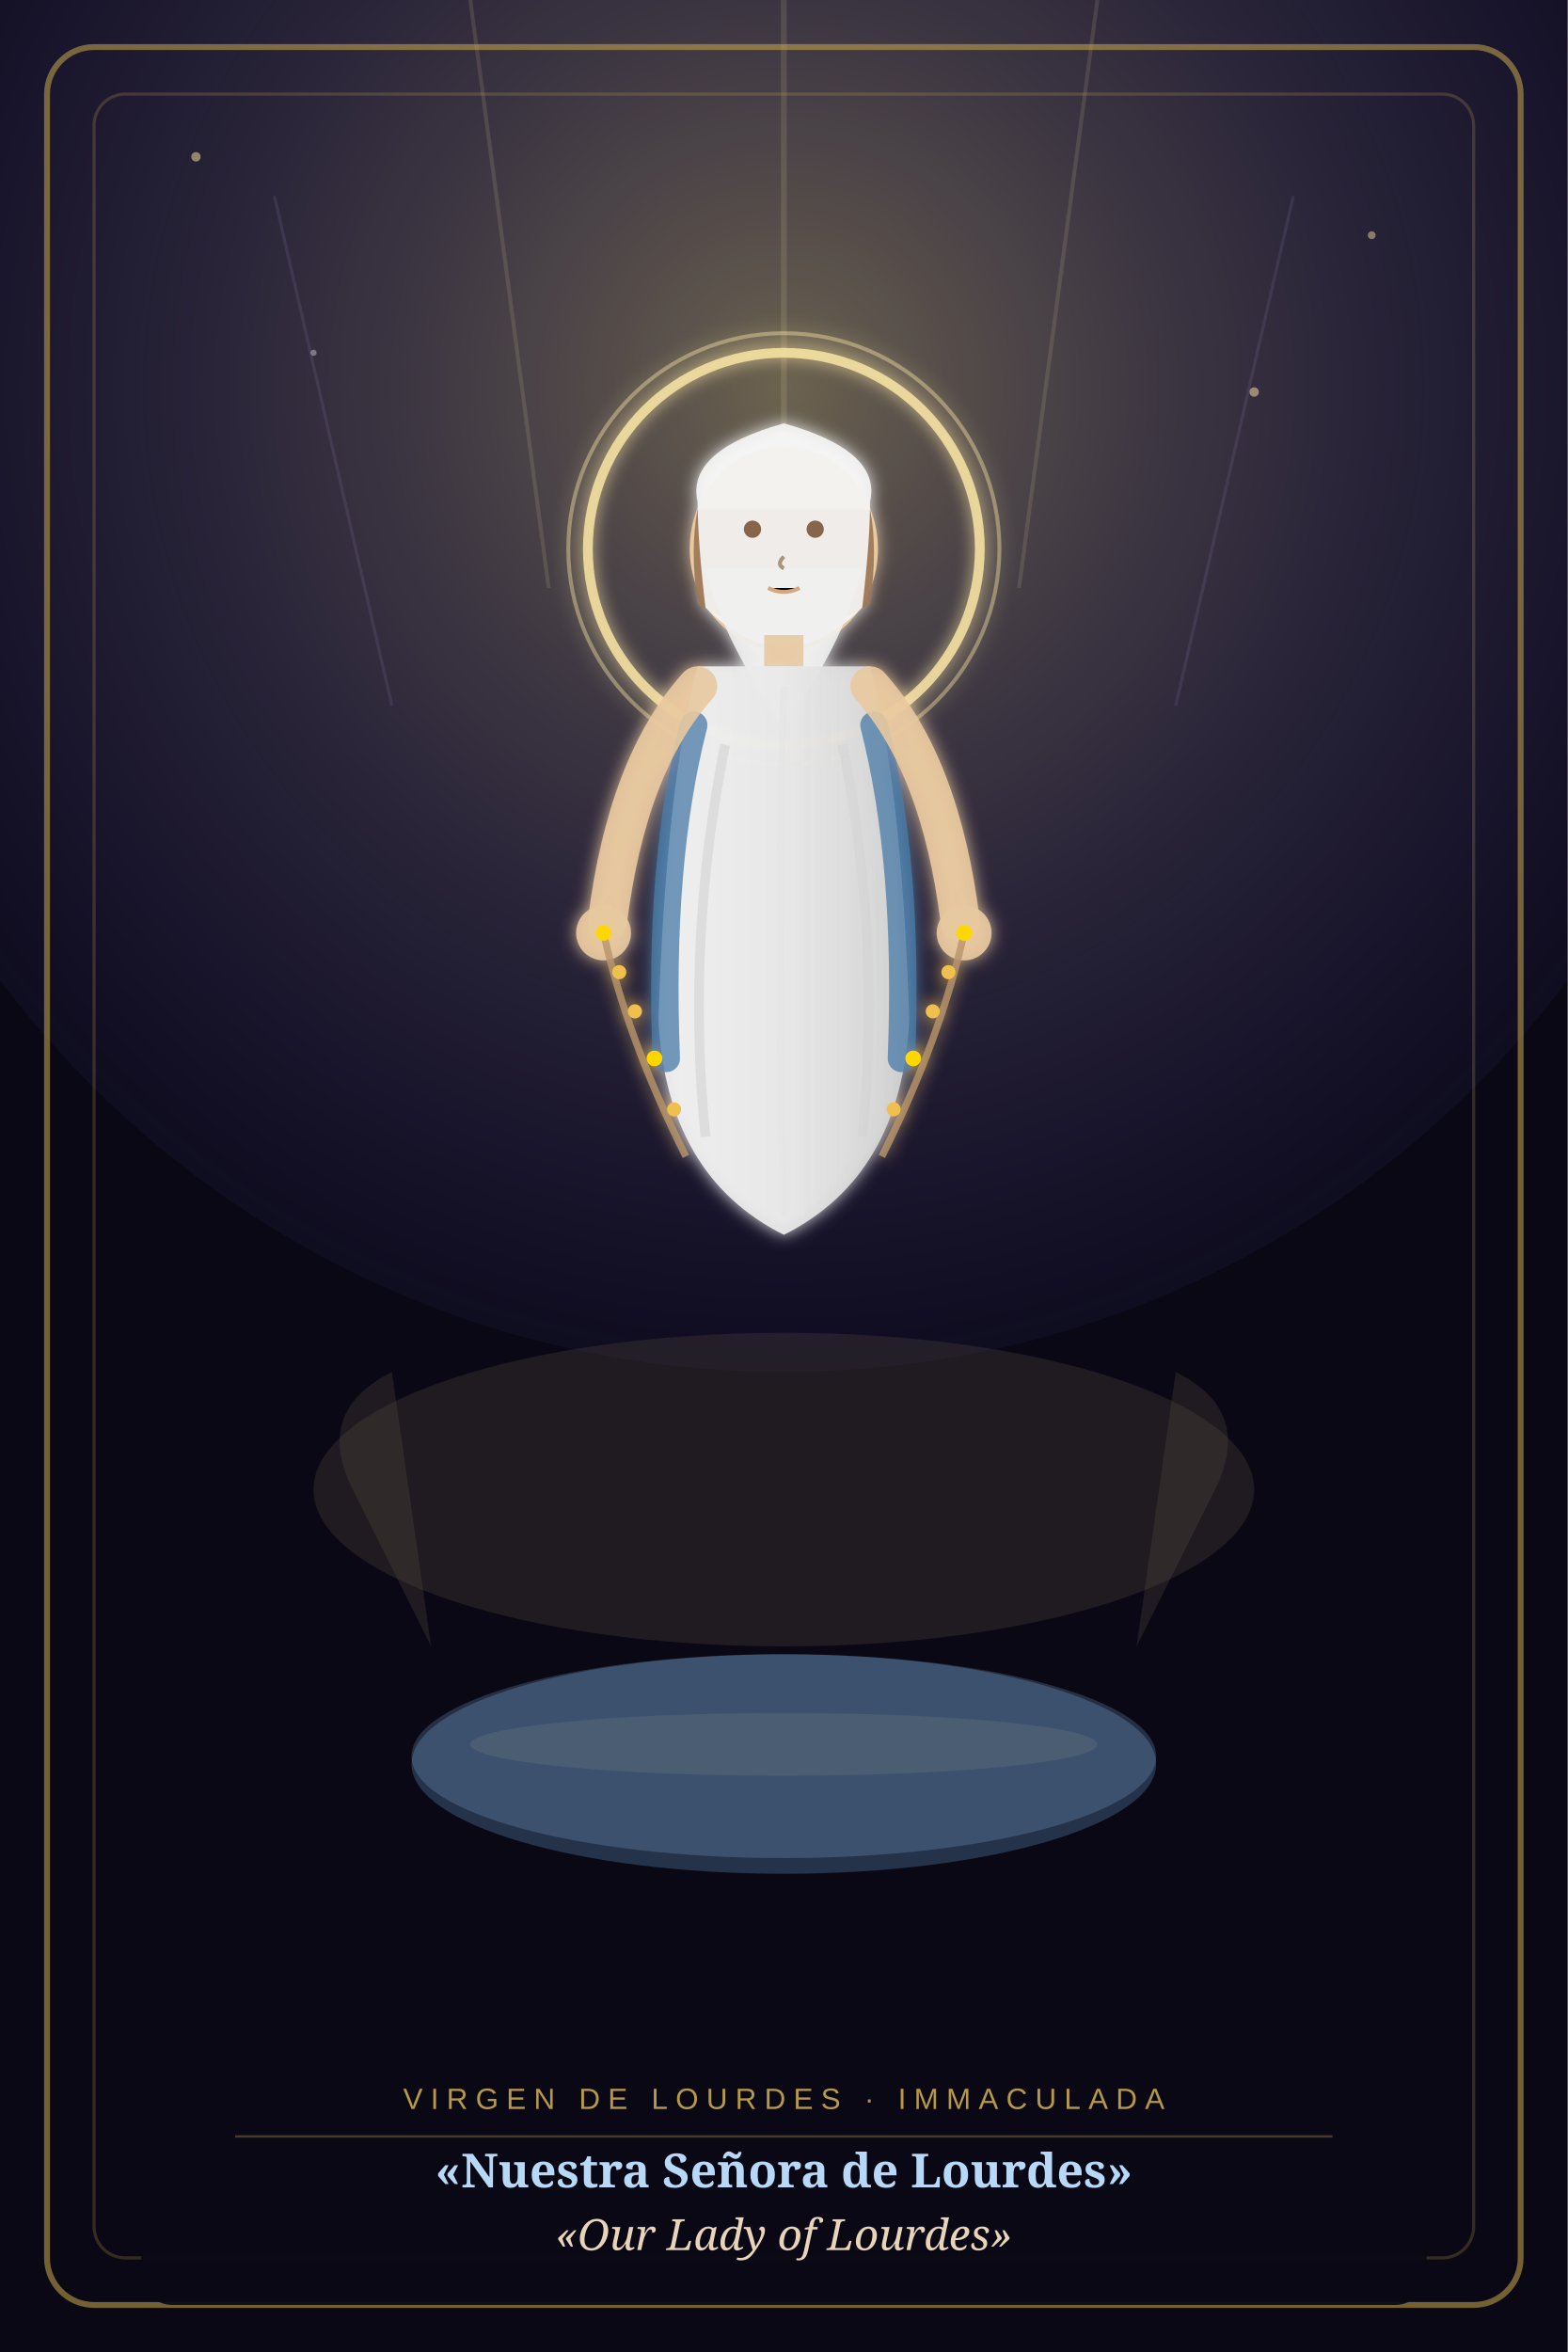
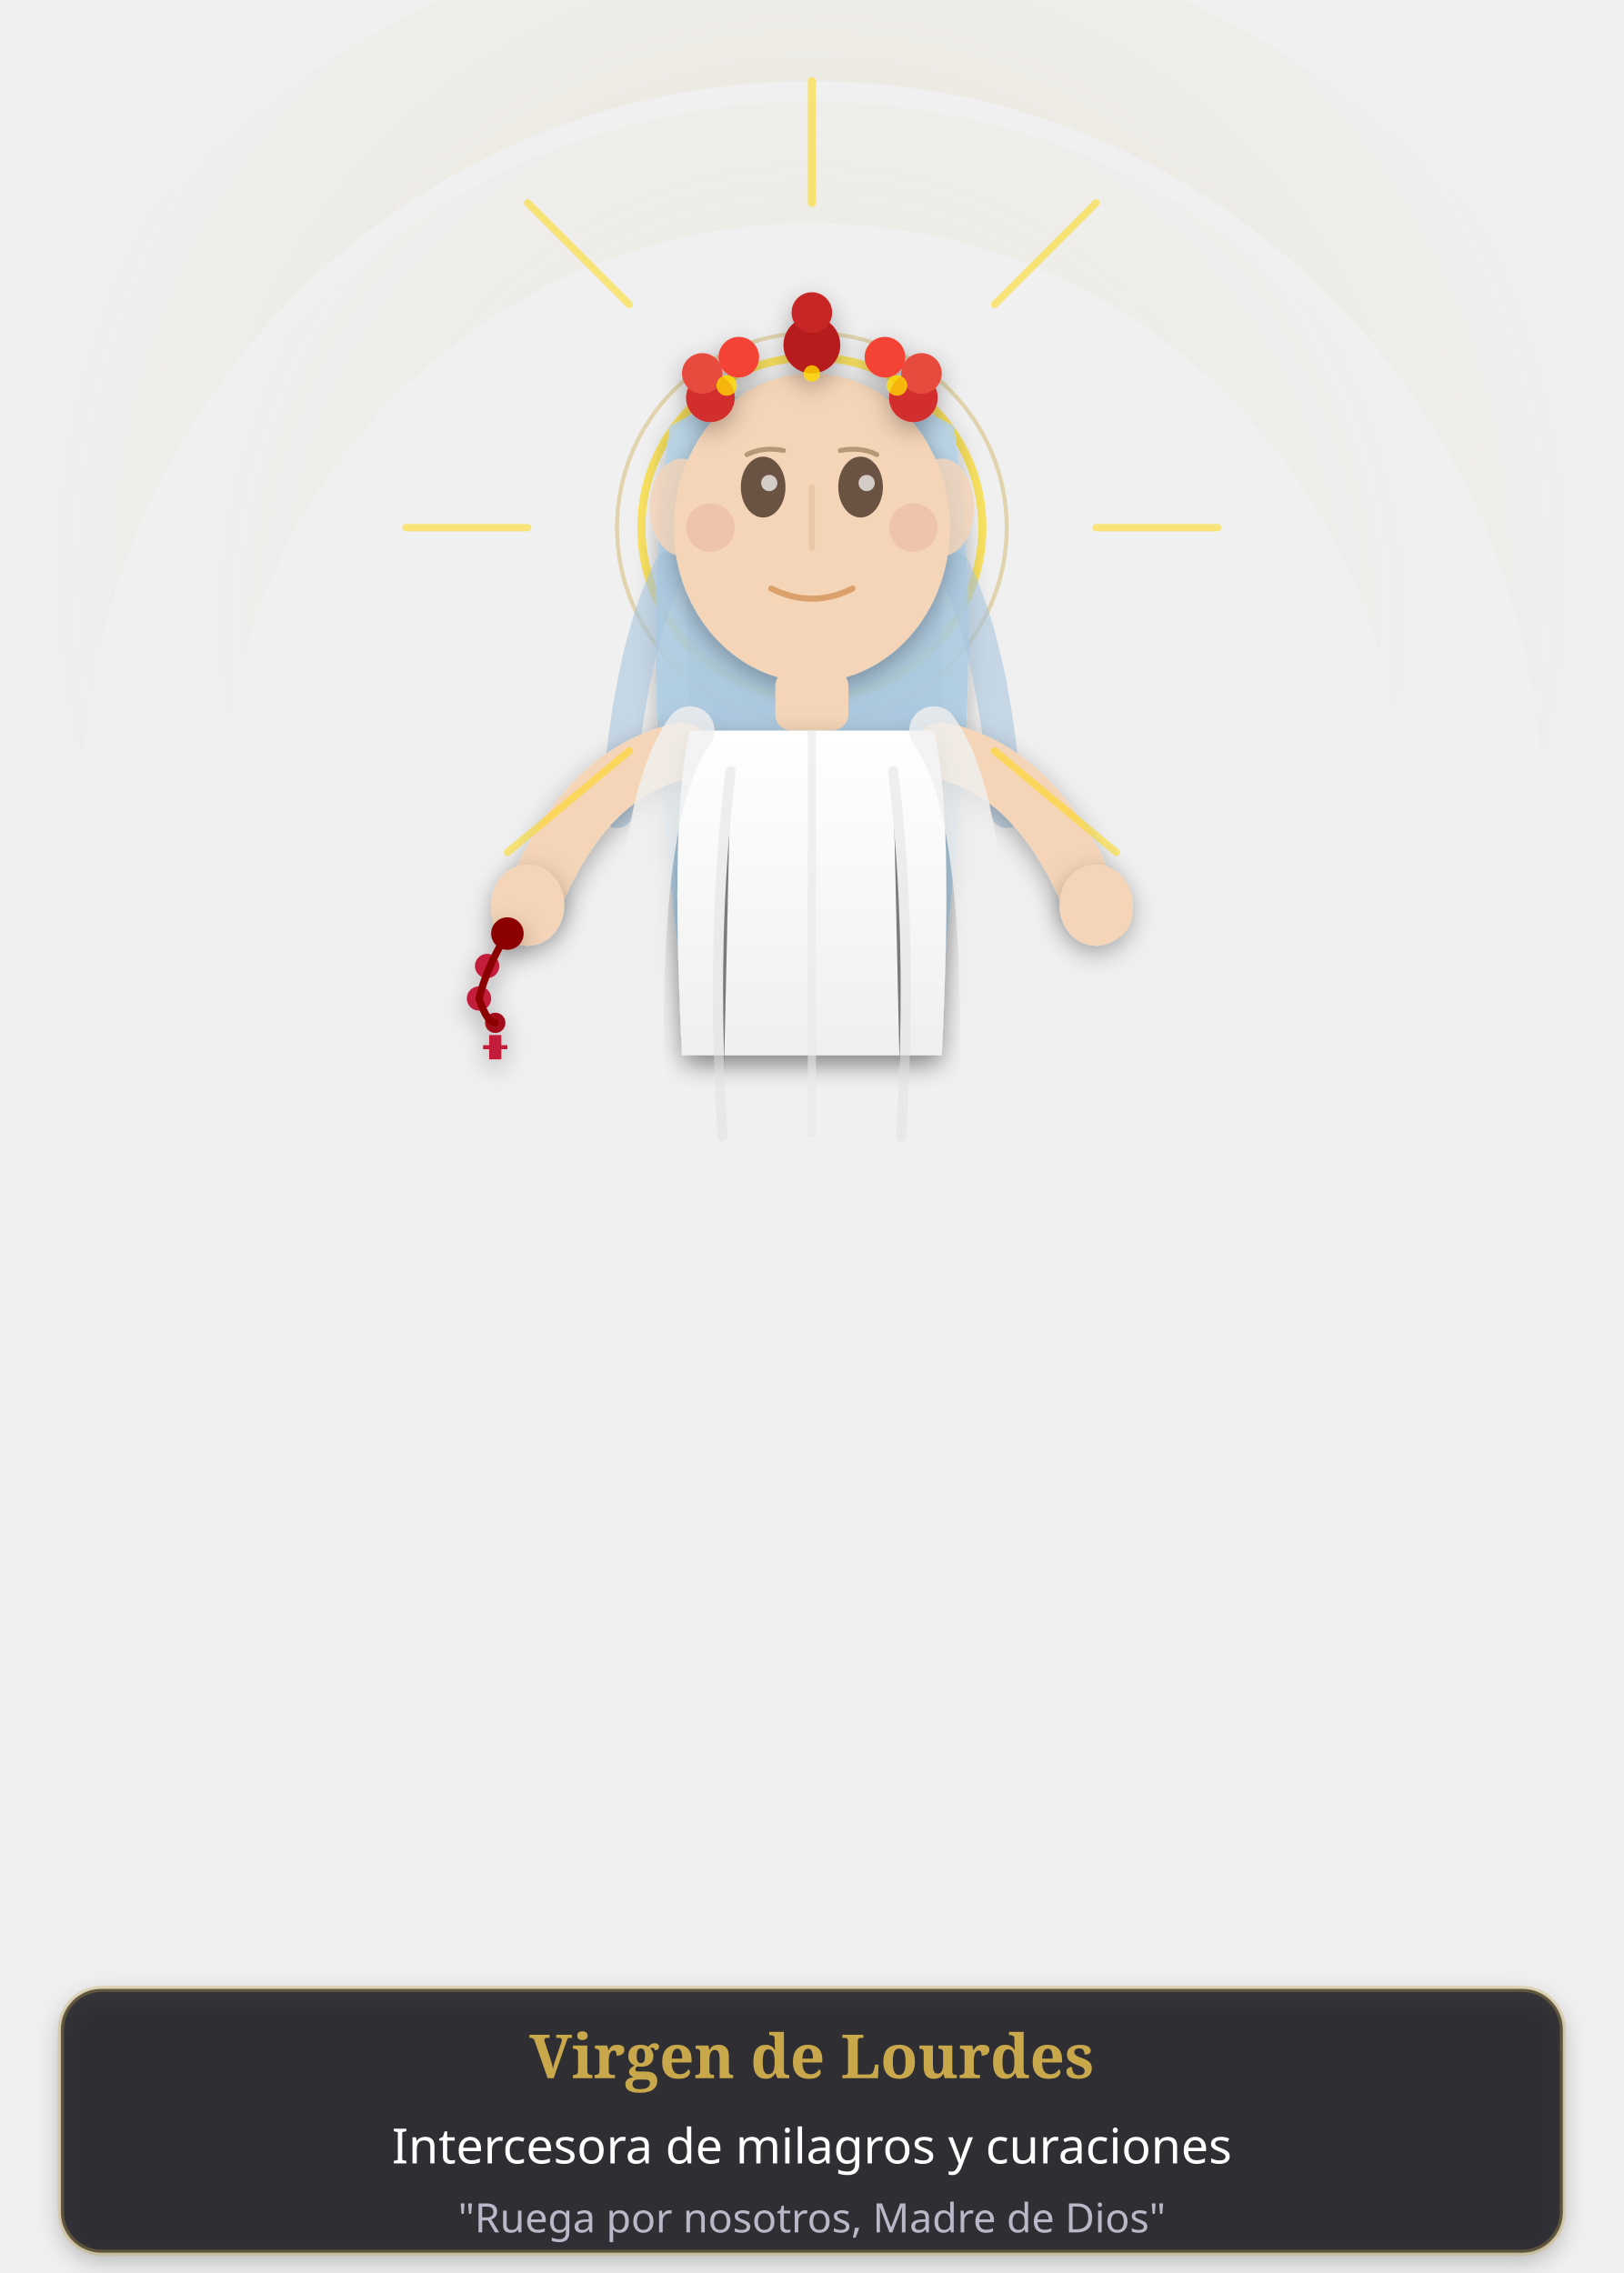
- <svg xmlns="http://www.w3.org/2000/svg" viewBox="0 0 400 600">
+ <svg xmlns="http://www.w3.org/2000/svg" viewBox="0 0 400 560">
  <defs>
    <style>
-       @keyframes float {
-         0%, 100% { transform: translateY(0px); }
-         50% { transform: translateY(-8px); }
-       }
-       @keyframes glow {
-         0%, 100% { opacity: 0.3; }
-         50% { opacity: 0.75; }
-       }
-       @keyframes shimmer {
-         0% { opacity: 0.4; }
-         50% { opacity: 0.9; }
-         100% { opacity: 0.4; }
-       }
-       .virgin-float { animation: float 3.5s ease-in-out infinite; }
-       .halo-glow { animation: glow 2.8s ease-in-out infinite; }
-       .light-shimmer { animation: shimmer 3s ease-in-out infinite; }
+       @keyframes glow { 0%, 100% { filter: drop-shadow(0 0 10px rgba(201,168,76,0.5)) drop-shadow(0 0 20px rgba(255,215,0,0.3)); } 50% { filter: drop-shadow(0 0 20px rgba(201,168,76,0.8)) drop-shadow(0 0 30px rgba(255,215,0,0.5)); } }
+       @keyframes float { 0%, 100% { transform: translateY(0px); } 50% { transform: translateY(-12px); } }
+       @keyframes sway { 0%, 100% { transform: rotate(0deg); } 25% { transform: rotate(0.8deg); } 75% { transform: rotate(-0.8deg); } }
+       @keyframes breathe { 0%, 100% { opacity: 1; } 50% { opacity: 0.7; } }
+       .virgin-glow { animation: glow 3s ease-in-out infinite; }
+       .virgin-float { animation: float 4.5s ease-in-out infinite; }
+       .virgin-sway { animation: sway 4s ease-in-out infinite; }
+       .light-rays { animation: breathe 3s ease-in-out infinite; }
    </style>
-     <radialGradient id="heavenly-light">
-       <stop offset="0%" style="stop-color:#ffeaa7;stop-opacity:0.4" />
-       <stop offset="100%" style="stop-color:#6c5ce7;stop-opacity:0.05" />
+     <radialGradient id="haloGrad" cx="50%" cy="35%">
+       <stop offset="0%" style="stop-color:#ffd700;stop-opacity:0.5" />
+       <stop offset="60%" style="stop-color:#c9a84c;stop-opacity:0.2" />
+       <stop offset="100%" style="stop-color:#c9a84c;stop-opacity:0" />
    </radialGradient>
-     <linearGradient id="dress-grad">
-       <stop offset="0%" style="stop-color:#f0f0f0;stop-opacity:0.95" />
-       <stop offset="50%" style="stop-color:#e8e8e8;stop-opacity:0.95" />
-       <stop offset="100%" style="stop-color:#d4d4d4;stop-opacity:0.9" />
+     <linearGradient id="dressGrad" x1="0%" y1="0%" x2="0%" y2="100%">
+       <stop offset="0%" style="stop-color:#ffffff;stop-opacity:1" />
+       <stop offset="40%" style="stop-color:#f9f9f9;stop-opacity:1" />
+       <stop offset="100%" style="stop-color:#efefef;stop-opacity:1" />
    </linearGradient>
-     <filter id="soft-glow">
-       <feGaussianBlur stdDeviation="2" result="coloredBlur" />
-       <feMerge>
-         <feMergeNode in="coloredBlur" />
-         <feMergeNode in="SourceGraphic" />
-       </feMerge>
+     <linearGradient id="veilGrad" x1="0%" y1="0%" x2="0%" y2="100%">
+       <stop offset="0%" style="stop-color:#b8d4e8;stop-opacity:0.9" />
+       <stop offset="100%" style="stop-color:#a0c4dd;stop-opacity:0.8" />
+     </linearGradient>
+     <filter id="softShadow" x="-50%" y="-50%" width="200%" height="200%">
+       <feDropShadow dx="0" dy="2" stdDeviation="3" flood-opacity="0.3" />
    </filter>
  </defs>
-   <rect width="400" height="600" fill="#0a0814" />
-   <circle cx="200" cy="100" r="250" fill="url(#heavenly-light)" />
-   <circle cx="50" cy="40" r="1.2" fill="#ffeaa7" opacity="0.5" />
-   <circle cx="350" cy="60" r="1" fill="#ffeaa7" opacity="0.45" />
-   <circle cx="80" cy="90" r="0.8" fill="#dfe6e9" opacity="0.4" />
-   <circle cx="320" cy="100" r="1.2" fill="#ffeaa7" opacity="0.5" />
-   <ellipse cx="200" cy="380" rx="120" ry="40" fill="rgba(80,70,60,0.3)" />
-   <path d="M 90 380 Q 80 360 100 350 L 110 420 Z" fill="rgba(100,85,75,0.4)" opacity="0.6" />
-   <path d="M 310 380 Q 320 360 300 350 L 290 420 Z" fill="rgba(100,85,75,0.4)" opacity="0.6" />
-   <ellipse cx="200" cy="450" rx="95" ry="28" fill="rgba(100,150,200,0.3)" />
-   <ellipse cx="200" cy="448" rx="95" ry="26" fill="rgba(150,200,255,0.2)" />
-   <g class="light-shimmer">
-     <ellipse cx="200" cy="445" rx="80" ry="8" fill="#ffeaa7" opacity="0.08" />
+   <circle cx="200" cy="200" r="200" fill="none" stroke="url(#haloGrad)" stroke-width="40" opacity="0.4" class="virgin-glow" />
+   <circle cx="200" cy="200" r="160" fill="none" stroke="url(#haloGrad)" stroke-width="30" opacity="0.3" class="virgin-glow" />
+   <g class="virgin-float virgin-sway">
+     <circle cx="200" cy="130" r="42" fill="none" stroke="#ffd700" stroke-width="2" opacity="0.6" class="virgin-glow" />
+     <circle cx="200" cy="130" r="48" fill="none" stroke="#c9a84c" stroke-width="1" opacity="0.4" class="virgin-glow" />
+     <path d="M 165 105 Q 200 85 235 105 Q 240 140 238 180 Q 235 220 230 260 L 170 260 Q 165 220 162 180 Q 160 140 165 105" fill="url(#veilGrad)" filter="url(#softShadow)" />
+     <path d="M 170 110 Q 200 95 230 110 Q 233 140 232 175 Q 230 210 227 255 L 175 255 Q 172 210 170 175 Q 168 140 170 110" fill="#a8c5dd" opacity="0.4" />
+     <path d="M 165 140 Q 155 160 152 200" stroke="#a8c5dd" stroke-width="8" fill="none" opacity="0.6" stroke-linecap="round" />
+     <path d="M 235 140 Q 245 160 248 200" stroke="#a8c5dd" stroke-width="8" fill="none" opacity="0.6" stroke-linecap="round" />
+     <ellipse cx="200" cy="130" rx="34" ry="38" fill="#f5d5b8" filter="url(#softShadow)" />
+     <ellipse cx="168" cy="125" rx="8" ry="12" fill="#f5d5b8" opacity="0.8" />
+     <ellipse cx="232" cy="125" rx="8" ry="12" fill="#f5d5b8" opacity="0.8" />
+     <ellipse cx="188" cy="120" rx="5.5" ry="7.5" fill="#6b5344" />
+     <ellipse cx="212" cy="120" rx="5.5" ry="7.5" fill="#6b5344" />
+     <circle cx="189.5" cy="119" r="2" fill="#ffffff" opacity="0.7" />
+     <circle cx="213.5" cy="119" r="2" fill="#ffffff" opacity="0.7" />
+     <path d="M 184 112 Q 188 110 193 111" stroke="#8b6f47" stroke-width="1.2" fill="none" stroke-linecap="round" opacity="0.6" />
+     <path d="M 207 111 Q 212 110 216 112" stroke="#8b6f47" stroke-width="1.2" fill="none" stroke-linecap="round" opacity="0.6" />
+     <path d="M 200 120 L 200 135" stroke="#e8c8a8" stroke-width="1.5" fill="none" stroke-linecap="round" />
+     <path d="M 190 145 Q 200 150 210 145" stroke="#d4945a" stroke-width="1.5" fill="none" stroke-linecap="round" opacity="0.8" />
+     <circle cx="175" cy="130" r="6" fill="#e8b4a0" opacity="0.5" />
+     <circle cx="225" cy="130" r="6" fill="#e8b4a0" opacity="0.5" />
+     <rect x="191" y="165" width="18" height="15" fill="#f5d5b8" rx="4" />
+     <g filter="url(#softShadow)">
+       <circle cx="175" cy="98" r="6" fill="#d32f2f" />
+       <circle cx="173" cy="92" r="5" fill="#e74c3c" />
+       <circle cx="182" cy="88" r="5" fill="#f44336" />
+       <circle cx="200" cy="85" r="7" fill="#b71c1c" />
+       <circle cx="200" cy="77" r="5" fill="#c62828" />
+       <circle cx="225" cy="98" r="6" fill="#d32f2f" />
+       <circle cx="227" cy="92" r="5" fill="#e74c3c" />
+       <circle cx="218" cy="88" r="5" fill="#f44336" />
+       <circle cx="179" cy="95" r="2.5" fill="#ffd700" opacity="0.8" />
+       <circle cx="221" cy="95" r="2.5" fill="#ffd700" opacity="0.8" />
+       <circle cx="200" cy="92" r="2" fill="#ffd700" opacity="0.8" />
+     </g>
+     <path d="M 168 185 Q 145 190 132 220" stroke="#f5d5b8" stroke-width="14" fill="none" stroke-linecap="round" filter="url(#softShadow)" />
+     <ellipse cx="130" cy="223" rx="9" ry="10" fill="#f5d5b8" filter="url(#softShadow)" />
+     <path d="M 232 185 Q 255 190 268 220" stroke="#f5d5b8" stroke-width="14" fill="none" stroke-linecap="round" filter="url(#softShadow)" />
+     <ellipse cx="270" cy="223" rx="9" ry="10" fill="#f5d5b8" filter="url(#softShadow)" />
+     <circle cx="128" cy="225" r="7" fill="#f5d5b8" opacity="0.9" />
+     <circle cx="272" cy="225" r="7" fill="#f5d5b8" opacity="0.9" />
+     <path d="M 170 180 Q 165 200 168 260 L 232 260 Q 235 200 230 180" fill="url(#dressGrad)" filter="url(#softShadow)" />
+     <path d="M 170 180 Q 155 200 158 280" stroke="#f0f0f0" stroke-width="12" fill="none" opacity="0.8" stroke-linecap="round" />
+     <path d="M 230 180 Q 245 200 242 280" stroke="#f0f0f0" stroke-width="12" fill="none" opacity="0.8" stroke-linecap="round" />
+     <path d="M 200 180 L 200 280" stroke="#e8e8e8" stroke-width="2" opacity="0.6" />
+     <path d="M 180 190 Q 175 230 178 280" stroke="#e0e0e0" stroke-width="2.5" opacity="0.5" stroke-linecap="round" />
+     <path d="M 220 190 Q 225 230 222 280" stroke="#e0e0e0" stroke-width="2.5" opacity="0.5" stroke-linecap="round" />
+     <g filter="url(#softShadow)">
+       <circle cx="125" cy="230" r="4" fill="#8b0000" />
+       <circle cx="120" cy="238" r="3" fill="#c41e3a" />
+       <circle cx="118" cy="246" r="3" fill="#c41e3a" />
+       <circle cx="122" cy="252" r="2.5" fill="#a20d1a" />
+       <path d="M 125 230 Q 120 238 118 246 Q 120 252 122 252" stroke="#8b0000" stroke-width="1.8" fill="none" stroke-linecap="round" />
+       <g transform="translate(122, 258)">
+         <rect x="-1.5" y="-3" width="3" height="6" fill="#c41e3a" />
+         <rect x="-3" y="-0.5" width="6" height="1" fill="#c41e3a" />
+       </g>
+     </g>
+     <g class="light-rays" opacity="0.5">
+       <line x1="200" y1="50" x2="200" y2="20" stroke="#ffd700" stroke-width="2" stroke-linecap="round" />
+       <line x1="245" y1="75" x2="270" y2="50" stroke="#ffd700" stroke-width="1.8" stroke-linecap="round" />
+       <line x1="270" y1="130" x2="300" y2="130" stroke="#ffd700" stroke-width="1.8" stroke-linecap="round" />
+       <line x1="245" y1="185" x2="275" y2="210" stroke="#ffd700" stroke-width="1.8" stroke-linecap="round" />
+       <line x1="155" y1="75" x2="130" y2="50" stroke="#ffd700" stroke-width="1.8" stroke-linecap="round" />
+       <line x1="130" y1="130" x2="100" y2="130" stroke="#ffd700" stroke-width="1.8" stroke-linecap="round" />
+       <line x1="155" y1="185" x2="125" y2="210" stroke="#ffd700" stroke-width="1.8" stroke-linecap="round" />
+     </g>
  </g>
-   <g opacity="0.12">
-     <line x1="120" y1="0" x2="140" y2="150" stroke="#ffeaa7" stroke-width="1" />
-     <line x1="200" y1="0" x2="200" y2="160" stroke="#ffeaa7" stroke-width="1.5" />
-     <line x1="280" y1="0" x2="260" y2="150" stroke="#ffeaa7" stroke-width="1" />
-     <line x1="70" y1="50" x2="100" y2="180" stroke="#b19cd9" stroke-width="0.8" />
-     <line x1="330" y1="50" x2="300" y2="180" stroke="#b19cd9" stroke-width="0.8" />
-   </g>
-   <g class="virgin-float" filter="url(#soft-glow)">
-     <circle cx="200" cy="140" r="50" fill="none" stroke="#ffeaa7" stroke-width="2.5" opacity="0.8" class="halo-glow" />
-     <circle cx="200" cy="140" r="55" fill="none" stroke="#ffeaa7" stroke-width="1" opacity="0.4" class="halo-glow" />
-     <ellipse cx="200" cy="140" rx="24" ry="26" fill="#e8c9a0" />
-     <path d="M 178 130 Q 176 140 178 154 Q 200 168 222 154 Q 224 140 222 130" fill="#9b7653" opacity="0.9" />
-     <path d="M 178 128 Q 175 115 200 108 Q 225 115 222 128 Q 222 138 220 155 Q 200 175 180 155 Q 178 138 178 128" fill="#f5f5f5" opacity="0.92" />
-     <path d="M 180 145 Q 185 165 200 185 Q 215 165 220 145" fill="#f0f0f0" opacity="0.88" />
-     <circle cx="192" cy="135" r="2.2" fill="#6b4423" opacity="0.8" />
-     <circle cx="208" cy="135" r="2.2" fill="#6b4423" opacity="0.8" />
-     <path d="M 200 142 Q 198 144 200 145" stroke="#8b6f47" stroke-width="1" fill="none" opacity="0.7" />
-     <path d="M 196 150 Q 200 152 204 150" stroke="#d4a77d" stroke-width="1" />
-     <rect x="195" y="162" width="10" height="8" fill="#e8c9a0" opacity="0.9" />
-     <path d="M 178 170 Q 170 200 168 260 Q 170 300 200 315 Q 230 300 232 260 Q 230 200 222 170 Z" fill="url(#dress-grad)" />
-     <path d="M 185 190 Q 175 240 180 290" fill="none" stroke="#d4d4d4" stroke-width="2.5" opacity="0.6" />
-     <path d="M 215 190 Q 225 240 220 290" fill="none" stroke="#d4d4d4" stroke-width="2.5" opacity="0.6" />
-     <path d="M 200 175 Q 198 240 200 310" fill="none" stroke="#e0e0e0" stroke-width="1.8" opacity="0.4" />
-     <path d="M 177 185 Q 168 220 170 270" fill="none" stroke="#4a7ba7" stroke-width="7" stroke-linecap="round" opacity="0.75" />
-     <path d="M 223 185 Q 232 220 230 270" fill="none" stroke="#4a7ba7" stroke-width="7" stroke-linecap="round" opacity="0.75" />
-     <path d="M 178 175 Q 160 195 155 235" fill="none" stroke="#e8c9a0" stroke-width="10" stroke-linecap="round" opacity="0.9" />
-     <path d="M 222 175 Q 240 195 245 235" fill="none" stroke="#e8c9a0" stroke-width="10" stroke-linecap="round" opacity="0.9" />
-     <circle cx="154" cy="238" r="7" fill="#e8c9a0" opacity="0.9" />
-     <circle cx="246" cy="238" r="7" fill="#e8c9a0" opacity="0.9" />
-     <path d="M 154 238 Q 160 265 175 295" fill="none" stroke="#b8956a" stroke-width="1.8" opacity="0.8" />
-     <path d="M 246 238 Q 240 265 225 295" fill="none" stroke="#b8956a" stroke-width="1.8" opacity="0.8" />
-     <circle cx="154" cy="238" r="2" fill="#ffd700" />
-     <circle cx="158" cy="248" r="1.8" fill="#f0c050" />
-     <circle cx="162" cy="258" r="1.8" fill="#f0c050" />
-     <circle cx="167" cy="270" r="2" fill="#ffd700" />
-     <circle cx="172" cy="283" r="1.8" fill="#f0c050" />
-     <circle cx="246" cy="238" r="2" fill="#ffd700" />
-     <circle cx="242" cy="248" r="1.8" fill="#f0c050" />
-     <circle cx="238" cy="258" r="1.8" fill="#f0c050" />
-     <circle cx="233" cy="270" r="2" fill="#ffd700" />
-     <circle cx="228" cy="283" r="1.8" fill="#f0c050" />
-   </g>
-   <rect x="12" y="12" width="376" height="576" rx="12" fill="none" stroke="#c9a84c" stroke-width="1.5" opacity="0.55" />
-   <rect x="24" y="24" width="352" height="552" rx="8" fill="none" stroke="#c9a84c" stroke-width="0.8" opacity="0.22" />
-   <rect x="36" y="528" width="328" height="60" rx="8" fill="#0a0814" opacity="0.94" />
-   <line x1="60" y1="545" x2="340" y2="545" stroke="#c9a84c" stroke-width="0.6" opacity="0.32" />
-   <text x="200" y="538" text-anchor="middle" font-family="Arial,sans-serif" font-size="7.5" fill="#c9a84c" letter-spacing="2" opacity="0.9">VIRGEN DE LOURDES  ·  IMMACULADA</text>
-   <text x="200" y="558" text-anchor="middle" font-family="Georgia,serif" font-size="12" fill="#b8d8f8" font-weight="bold">«Nuestra Señora de Lourdes»</text>
-   <text x="200" y="574" text-anchor="middle" font-family="Georgia,serif" font-size="11" fill="#e8d4b8" font-style="italic">«Our Lady of Lourdes»</text>
+   <rect x="15" y="490" width="370" height="65" fill="rgba(20,20,30,0.85)" rx="10" filter="url(#softShadow)" />
+   <rect x="15" y="490" width="370" height="65" fill="none" stroke="rgba(201,168,76,0.3)" stroke-width="1.5" rx="10" />
+   <text x="200" y="512" font-family="serif" font-size="15" font-weight="bold" fill="#c9a84c" text-anchor="middle" data-lang="es">
+     Virgen de Lourdes
+   </text>
+   <text x="200" y="512" font-family="serif" font-size="15" font-weight="bold" fill="#c9a84c" text-anchor="middle" data-lang="en" style="display:none">
+     Virgin of Lourdes
+   </text>
+   <text x="200" y="533" font-family="sans-serif" font-size="12" fill="#ffffff" text-anchor="middle" data-lang="es">
+     Intercesora de milagros y curaciones
+   </text>
+   <text x="200" y="533" font-family="sans-serif" font-size="12" fill="#ffffff" text-anchor="middle" data-lang="en" style="display:none">
+     Intercessor of miracles and healings
+   </text>
+   <text x="200" y="550" font-family="sans-serif" font-size="10" fill="#b8b8c8" text-anchor="middle" data-lang="es">
+     "Ruega por nosotros, Madre de Dios"
+   </text>
+   <text x="200" y="550" font-family="sans-serif" font-size="10" fill="#b8b8c8" text-anchor="middle" data-lang="en" style="display:none">
+     "Pray for us, Mother of God"
+   </text>
</svg>
